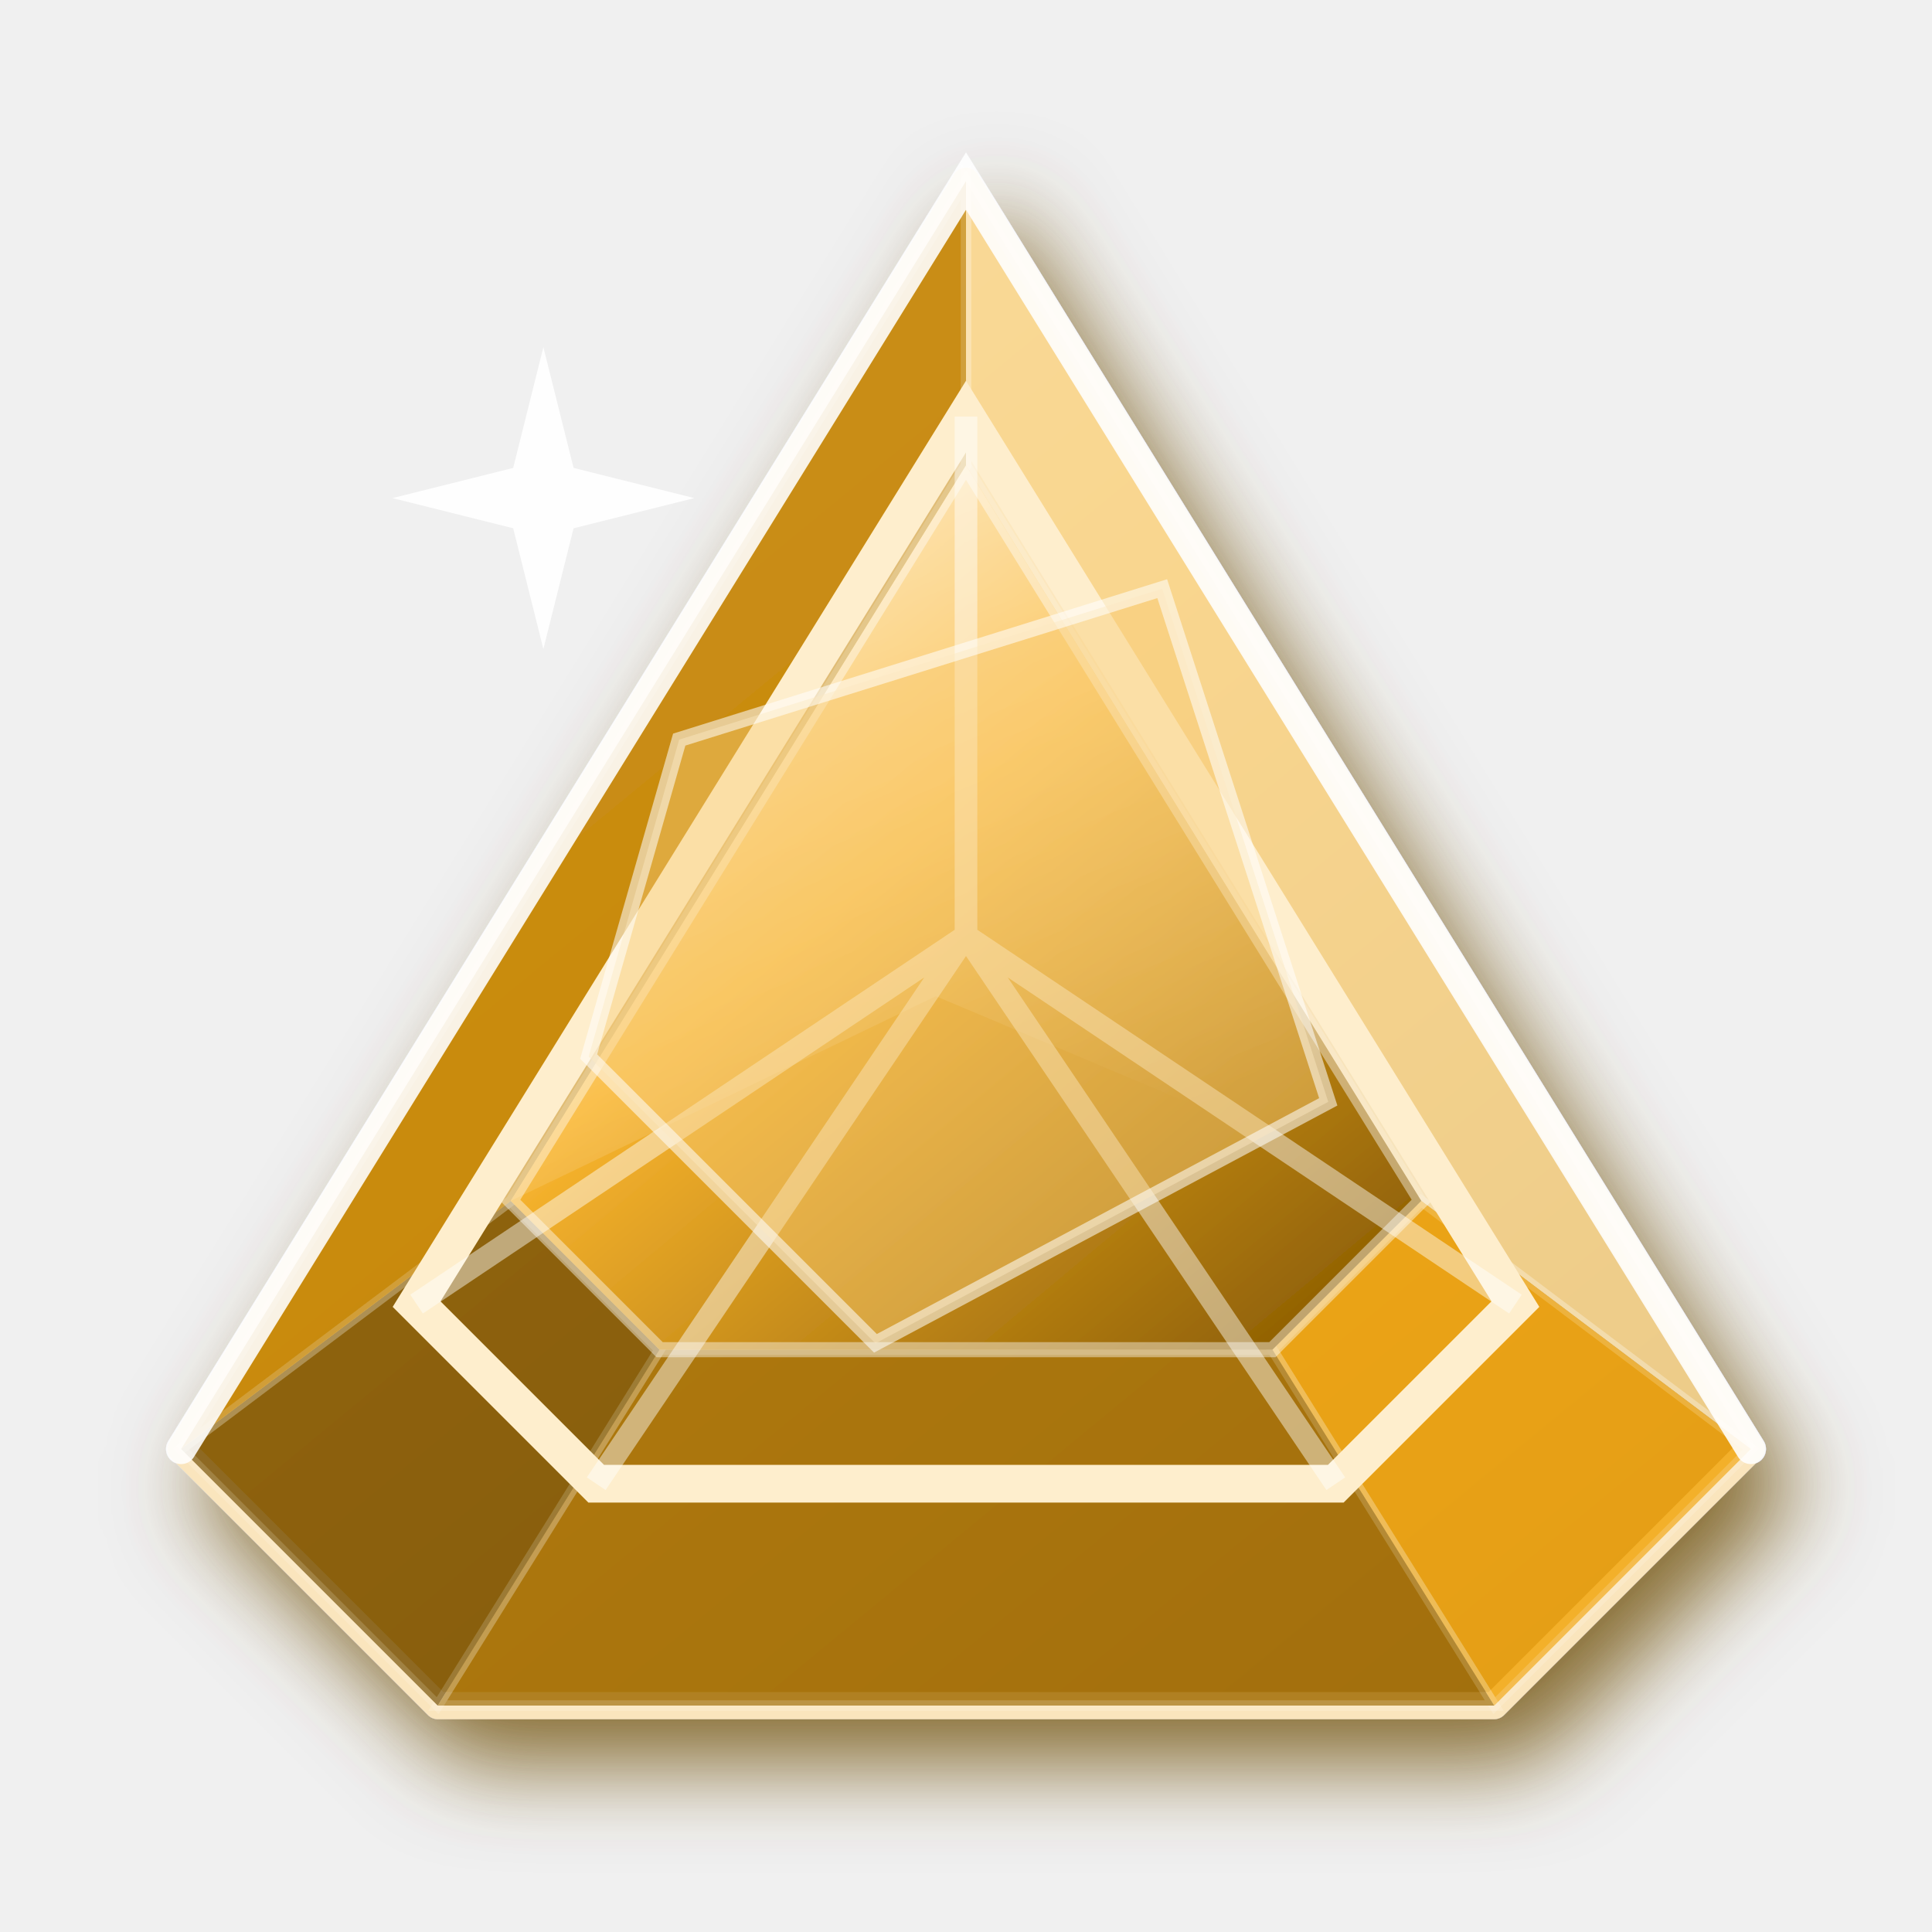
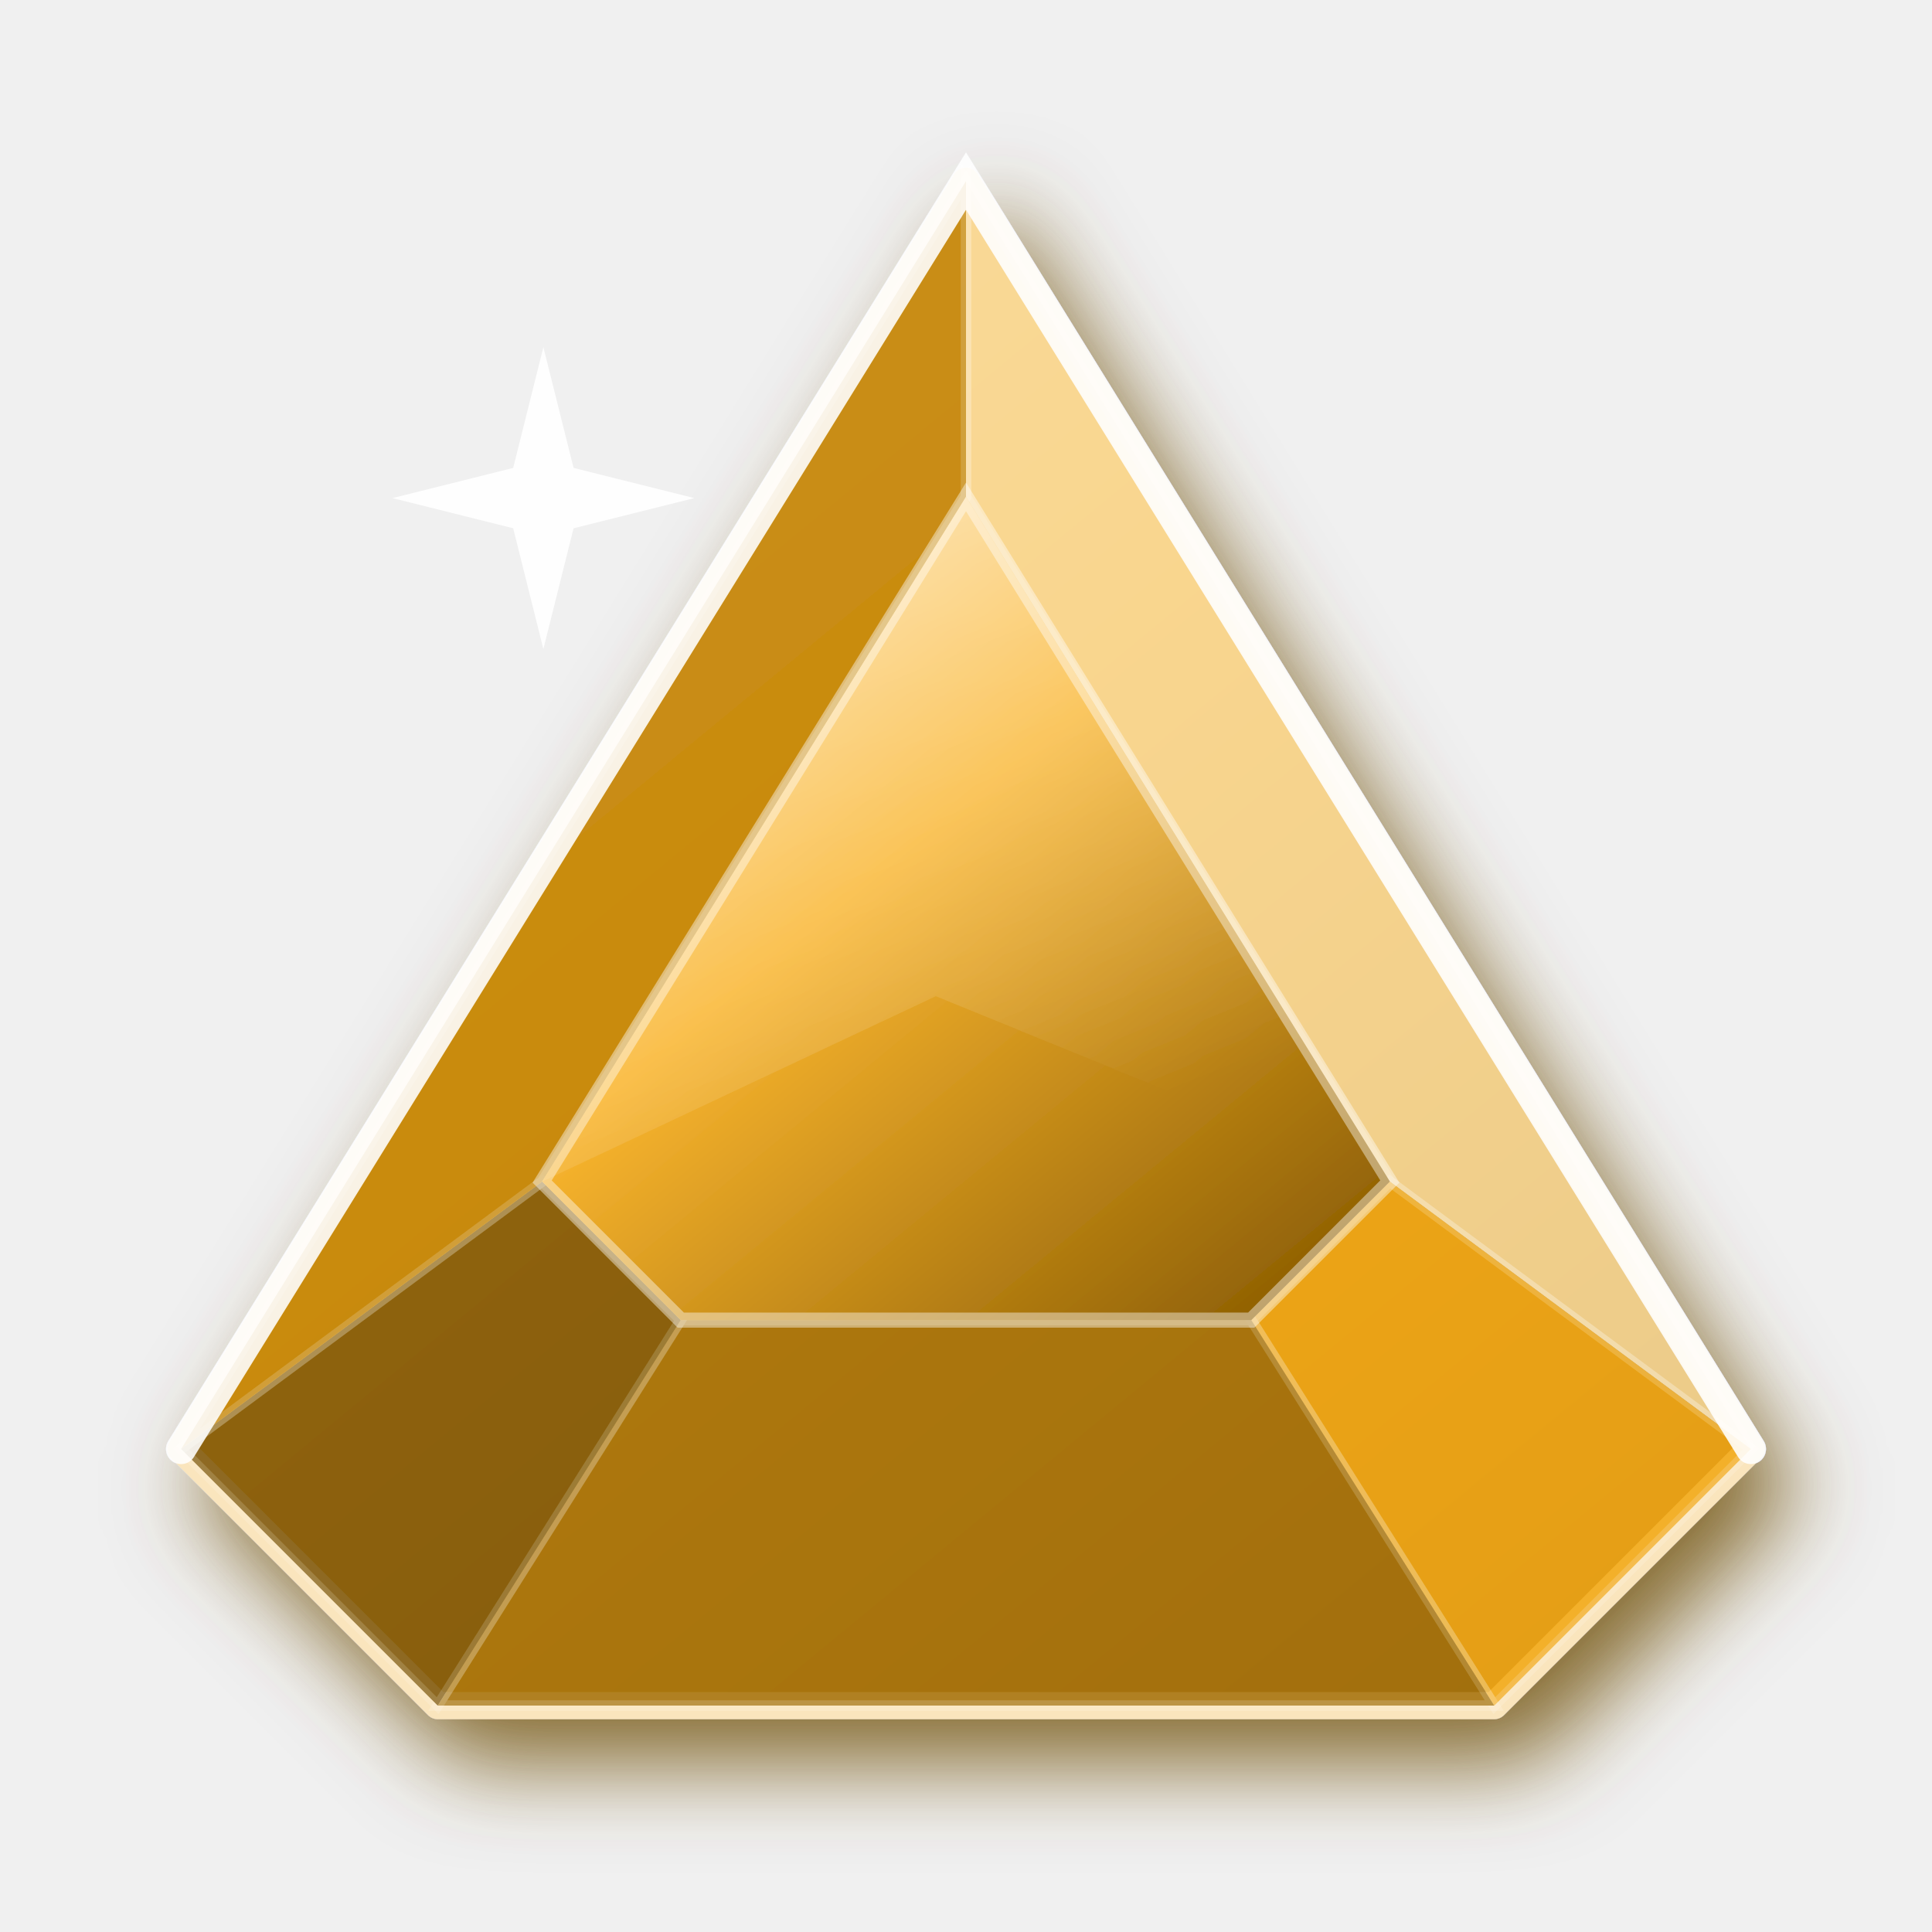
<svg xmlns="http://www.w3.org/2000/svg" viewBox="0 0 128 128">
  <defs>
    <linearGradient id="g" x2=".85" y2="1">
      <stop stop-color="hsl(40,95%,83%)" />
      <stop offset=".46" stop-color="hsl(40,94%,58%)" />
      <stop offset="1" stop-color="hsl(40,95%,29%)" />
    </linearGradient>
    <linearGradient id="shine" x2=".5" y2="1">
      <stop stop-color="white" stop-opacity=".85" />
      <stop offset="1" stop-color="white" stop-opacity="0" />
    </linearGradient>
    <filter id="shadow" x="-30%" y="-30%" width="160%" height="160%">
      <feDropShadow dy="3" stdDeviation="3" flood-color="hsl(40,90%,22%)" flood-opacity=".8" />
    </filter>
  </defs>
  <g filter="url(#shadow)">
    <polygon points="64,12 116,96 99,113 29,113 12,96" fill="url(#g)" stroke="hsl(40,85%,86%)" stroke-width="1.8" stroke-linejoin="round" />
-     <polygon points="64,12 116,96 94.16,79.56 64,30.84" fill="hsl(40,90%,80%)" fill-opacity=".86" stroke="white" stroke-opacity=".16" stroke-width=".7" />
-     <polygon points="116,96 99,113 84.3,89.42 94.16,79.56" fill="hsl(40,90%,52%)" fill-opacity=".86" stroke="white" stroke-opacity=".16" stroke-width=".7" />
-     <polygon points="99,113 29,113 43.7,89.42 84.3,89.42" fill="hsl(40,90%,34%)" fill-opacity=".86" stroke="white" stroke-opacity=".16" stroke-width=".7" />
-     <polygon points="29,113 12,96 33.84,79.56 43.7,89.42" fill="hsl(40,90%,26%)" fill-opacity=".86" stroke="white" stroke-opacity=".16" stroke-width=".7" />
-     <polygon points="12,96 64,12 64,30.84 33.84,79.56" fill="hsl(40,90%,40%)" fill-opacity=".86" stroke="white" stroke-opacity=".16" stroke-width=".7" />
-     <polygon points="64,30.84 94.16,79.56 84.3,89.42 43.7,89.42 33.84,79.56" fill="url(#g)" stroke="white" stroke-opacity=".42" stroke-width="1" />
-     <path d="M 64 30.84 L 94.16 79.56 L 62 66 L 33.84 79.56 Z" fill="url(#shine)" opacity=".65" />
+     <polygon points="64,12 116,96 92.08,78.28 64,32.92" fill="hsl(40,90%,80%)" fill-opacity=".86" stroke="white" stroke-opacity=".16" stroke-width=".7" />
+     <polygon points="116,96 99,113 82.9,87.46 92.08,78.28" fill="hsl(40,90%,52%)" fill-opacity=".86" stroke="white" stroke-opacity=".16" stroke-width=".7" />
+     <polygon points="99,113 29,113 45.1,87.46 82.9,87.46" fill="hsl(40,90%,34%)" fill-opacity=".86" stroke="white" stroke-opacity=".16" stroke-width=".7" />
+     <polygon points="29,113 12,96 35.92,78.28 45.1,87.46" fill="hsl(40,90%,26%)" fill-opacity=".86" stroke="white" stroke-opacity=".16" stroke-width=".7" />
+     <polygon points="12,96 64,12 64,32.92 35.92,78.28" fill="hsl(40,90%,40%)" fill-opacity=".86" stroke="white" stroke-opacity=".16" stroke-width=".7" />
+     <polygon points="64,32.92 92.08,78.28 82.9,87.46 45.1,87.46 35.92,78.28" fill="url(#g)" stroke="white" stroke-opacity=".42" stroke-width="1" />
+     <path d="M 64 32.92 L 92.08 78.28 L 62 66 L 35.92 78.28 Z" fill="url(#shine)" opacity=".57" />
    <path d="M 12 96 L 64 12 L 116 96" fill="none" stroke="white" stroke-opacity=".88" stroke-width="2" stroke-linecap="round" />
-     <polygon points="64,27.6 100.4,86.4 88.5,98.3 39.5,98.3 27.6,86.4" fill="none" stroke="hsl(40,95%,90%)" stroke-width="2.5" />
-     <path d="M64 27.6L64 62M100.4 86.4L64 62M88.5 98.3L64 62M39.5 98.3L64 62M27.6 86.4L64 62" stroke="white" stroke-opacity=".45" stroke-width="1.5" />
-     <polygon points="45,49 77,39 88,73 58,89 39,70" fill="hsl(40,90%,72%)" fill-opacity=".45" stroke="white" stroke-opacity=".55" />
  </g>
  <path d="M 36 23 L 38 31 L 46 33 L 38 35 L 36 43 L 34 35 L 26 33 L 34 31 Z" fill="white" opacity=".94" />
</svg>
